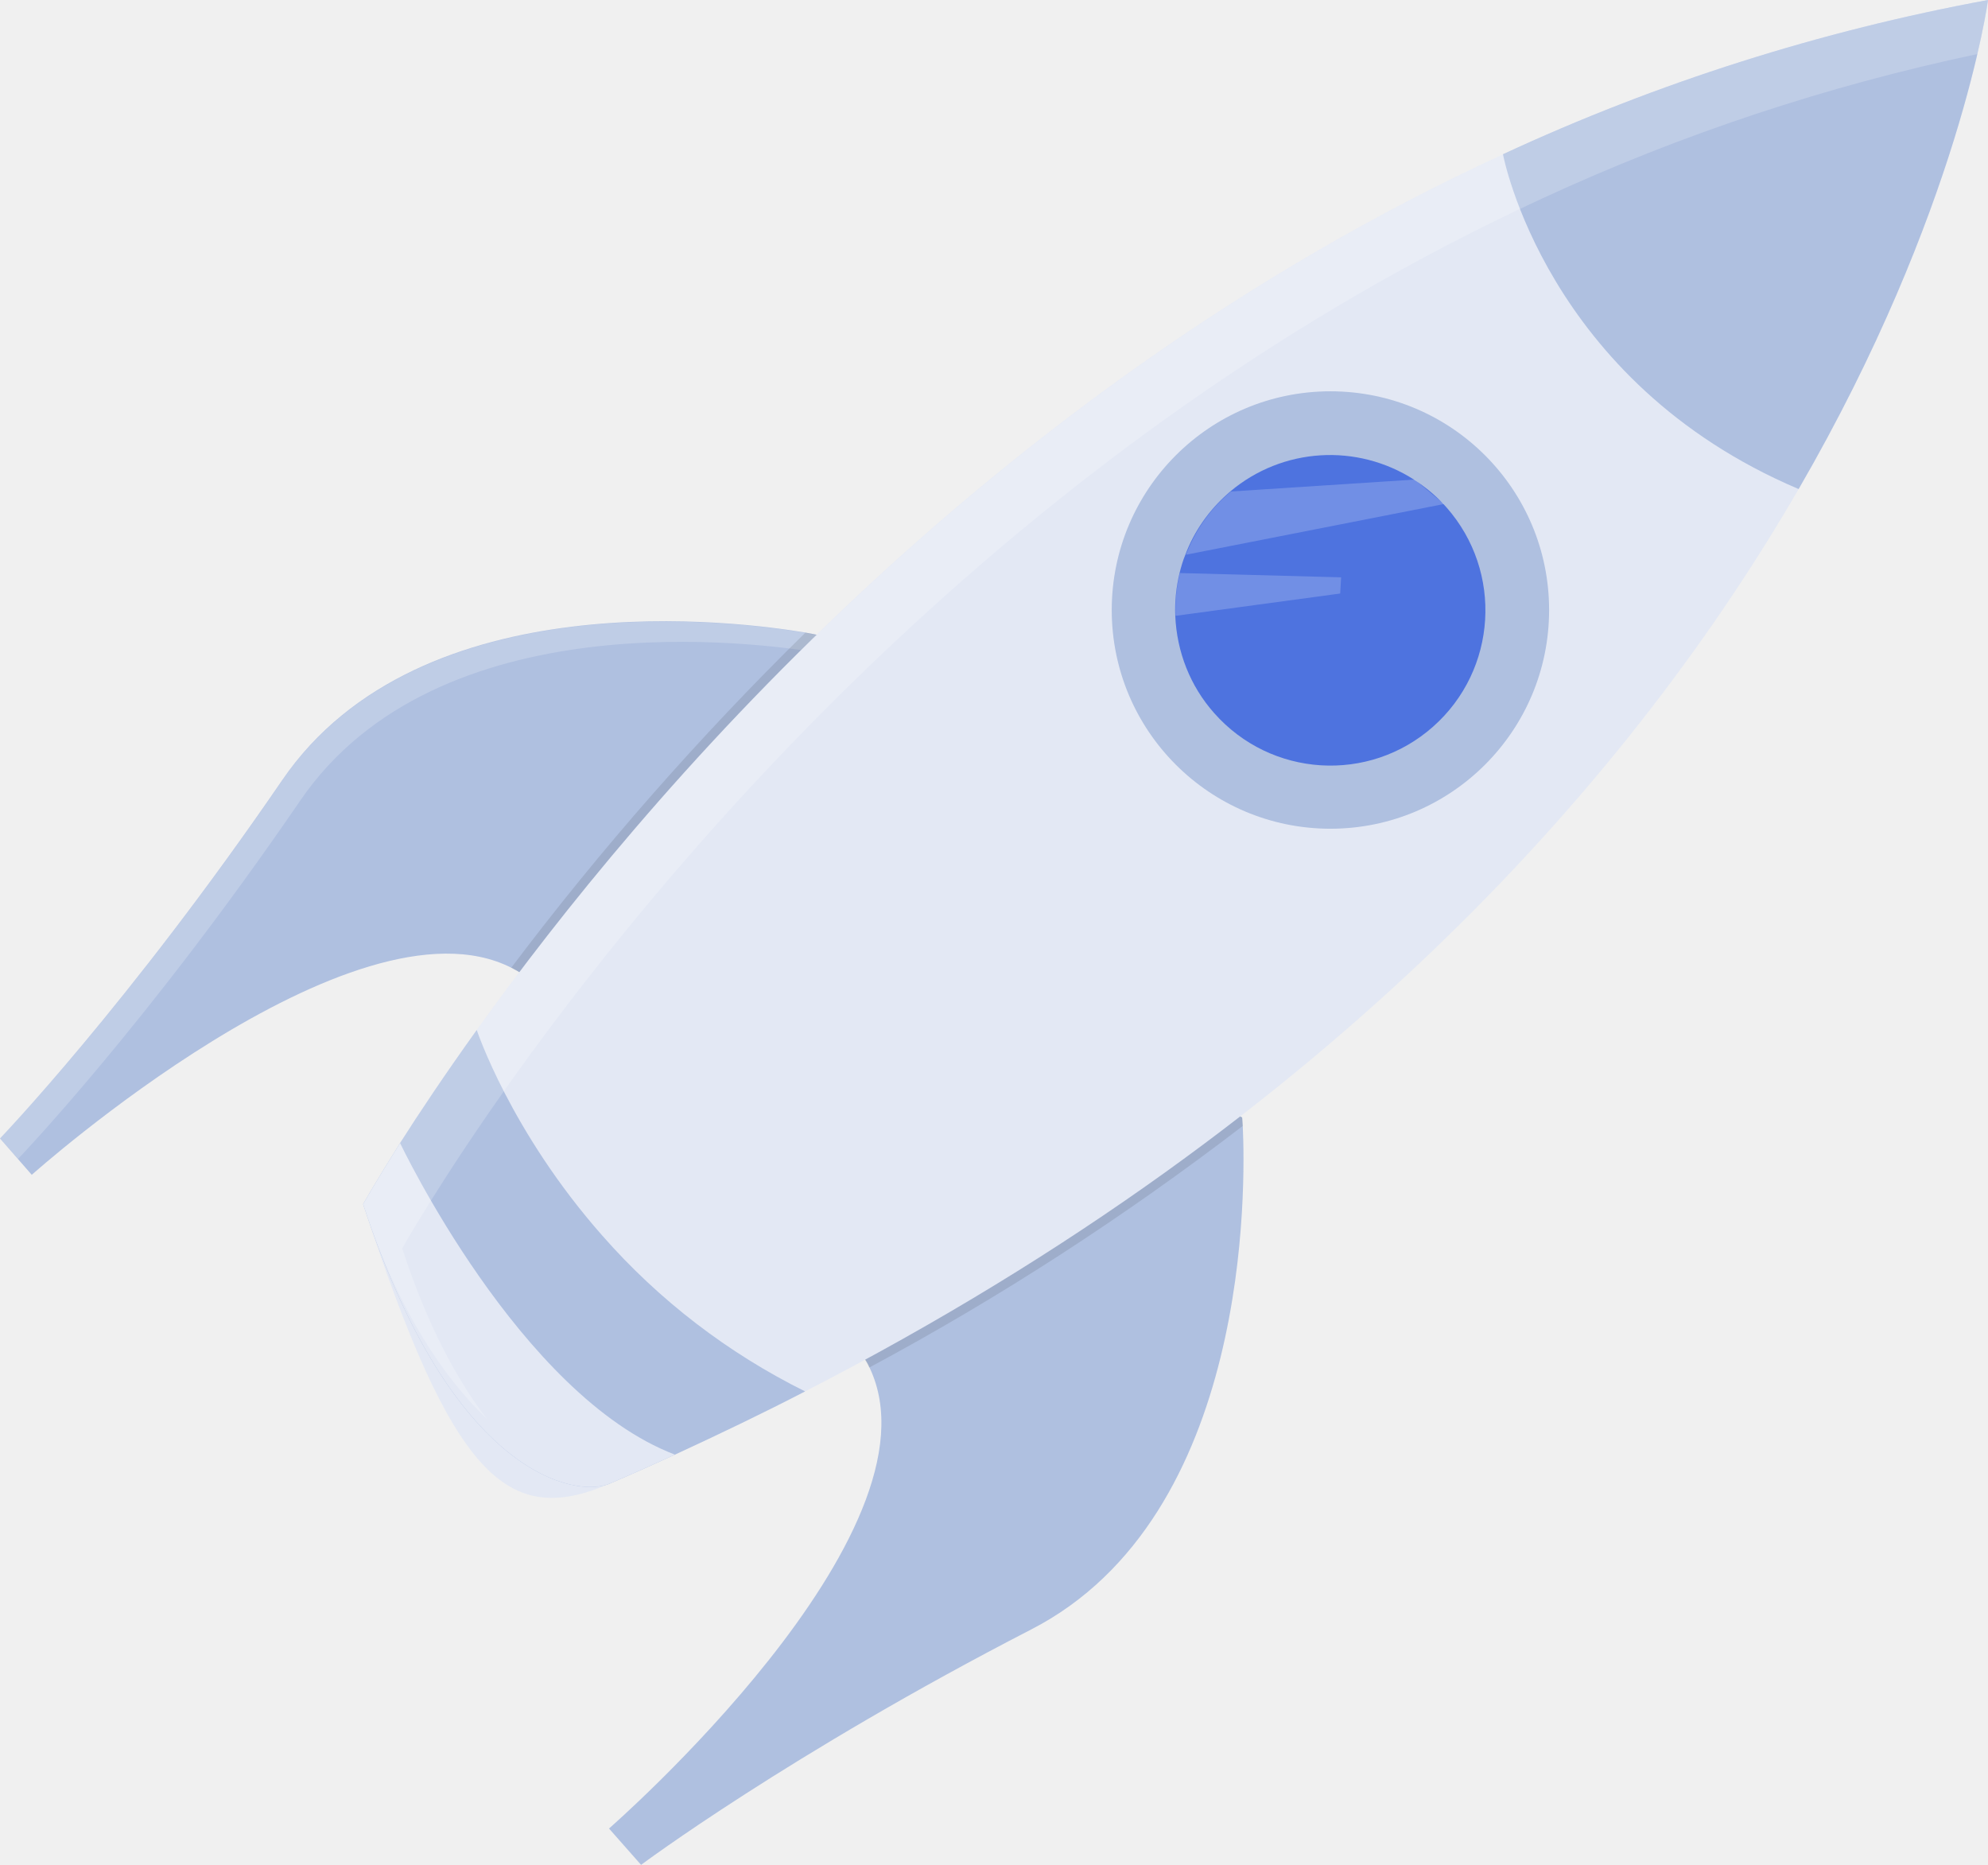
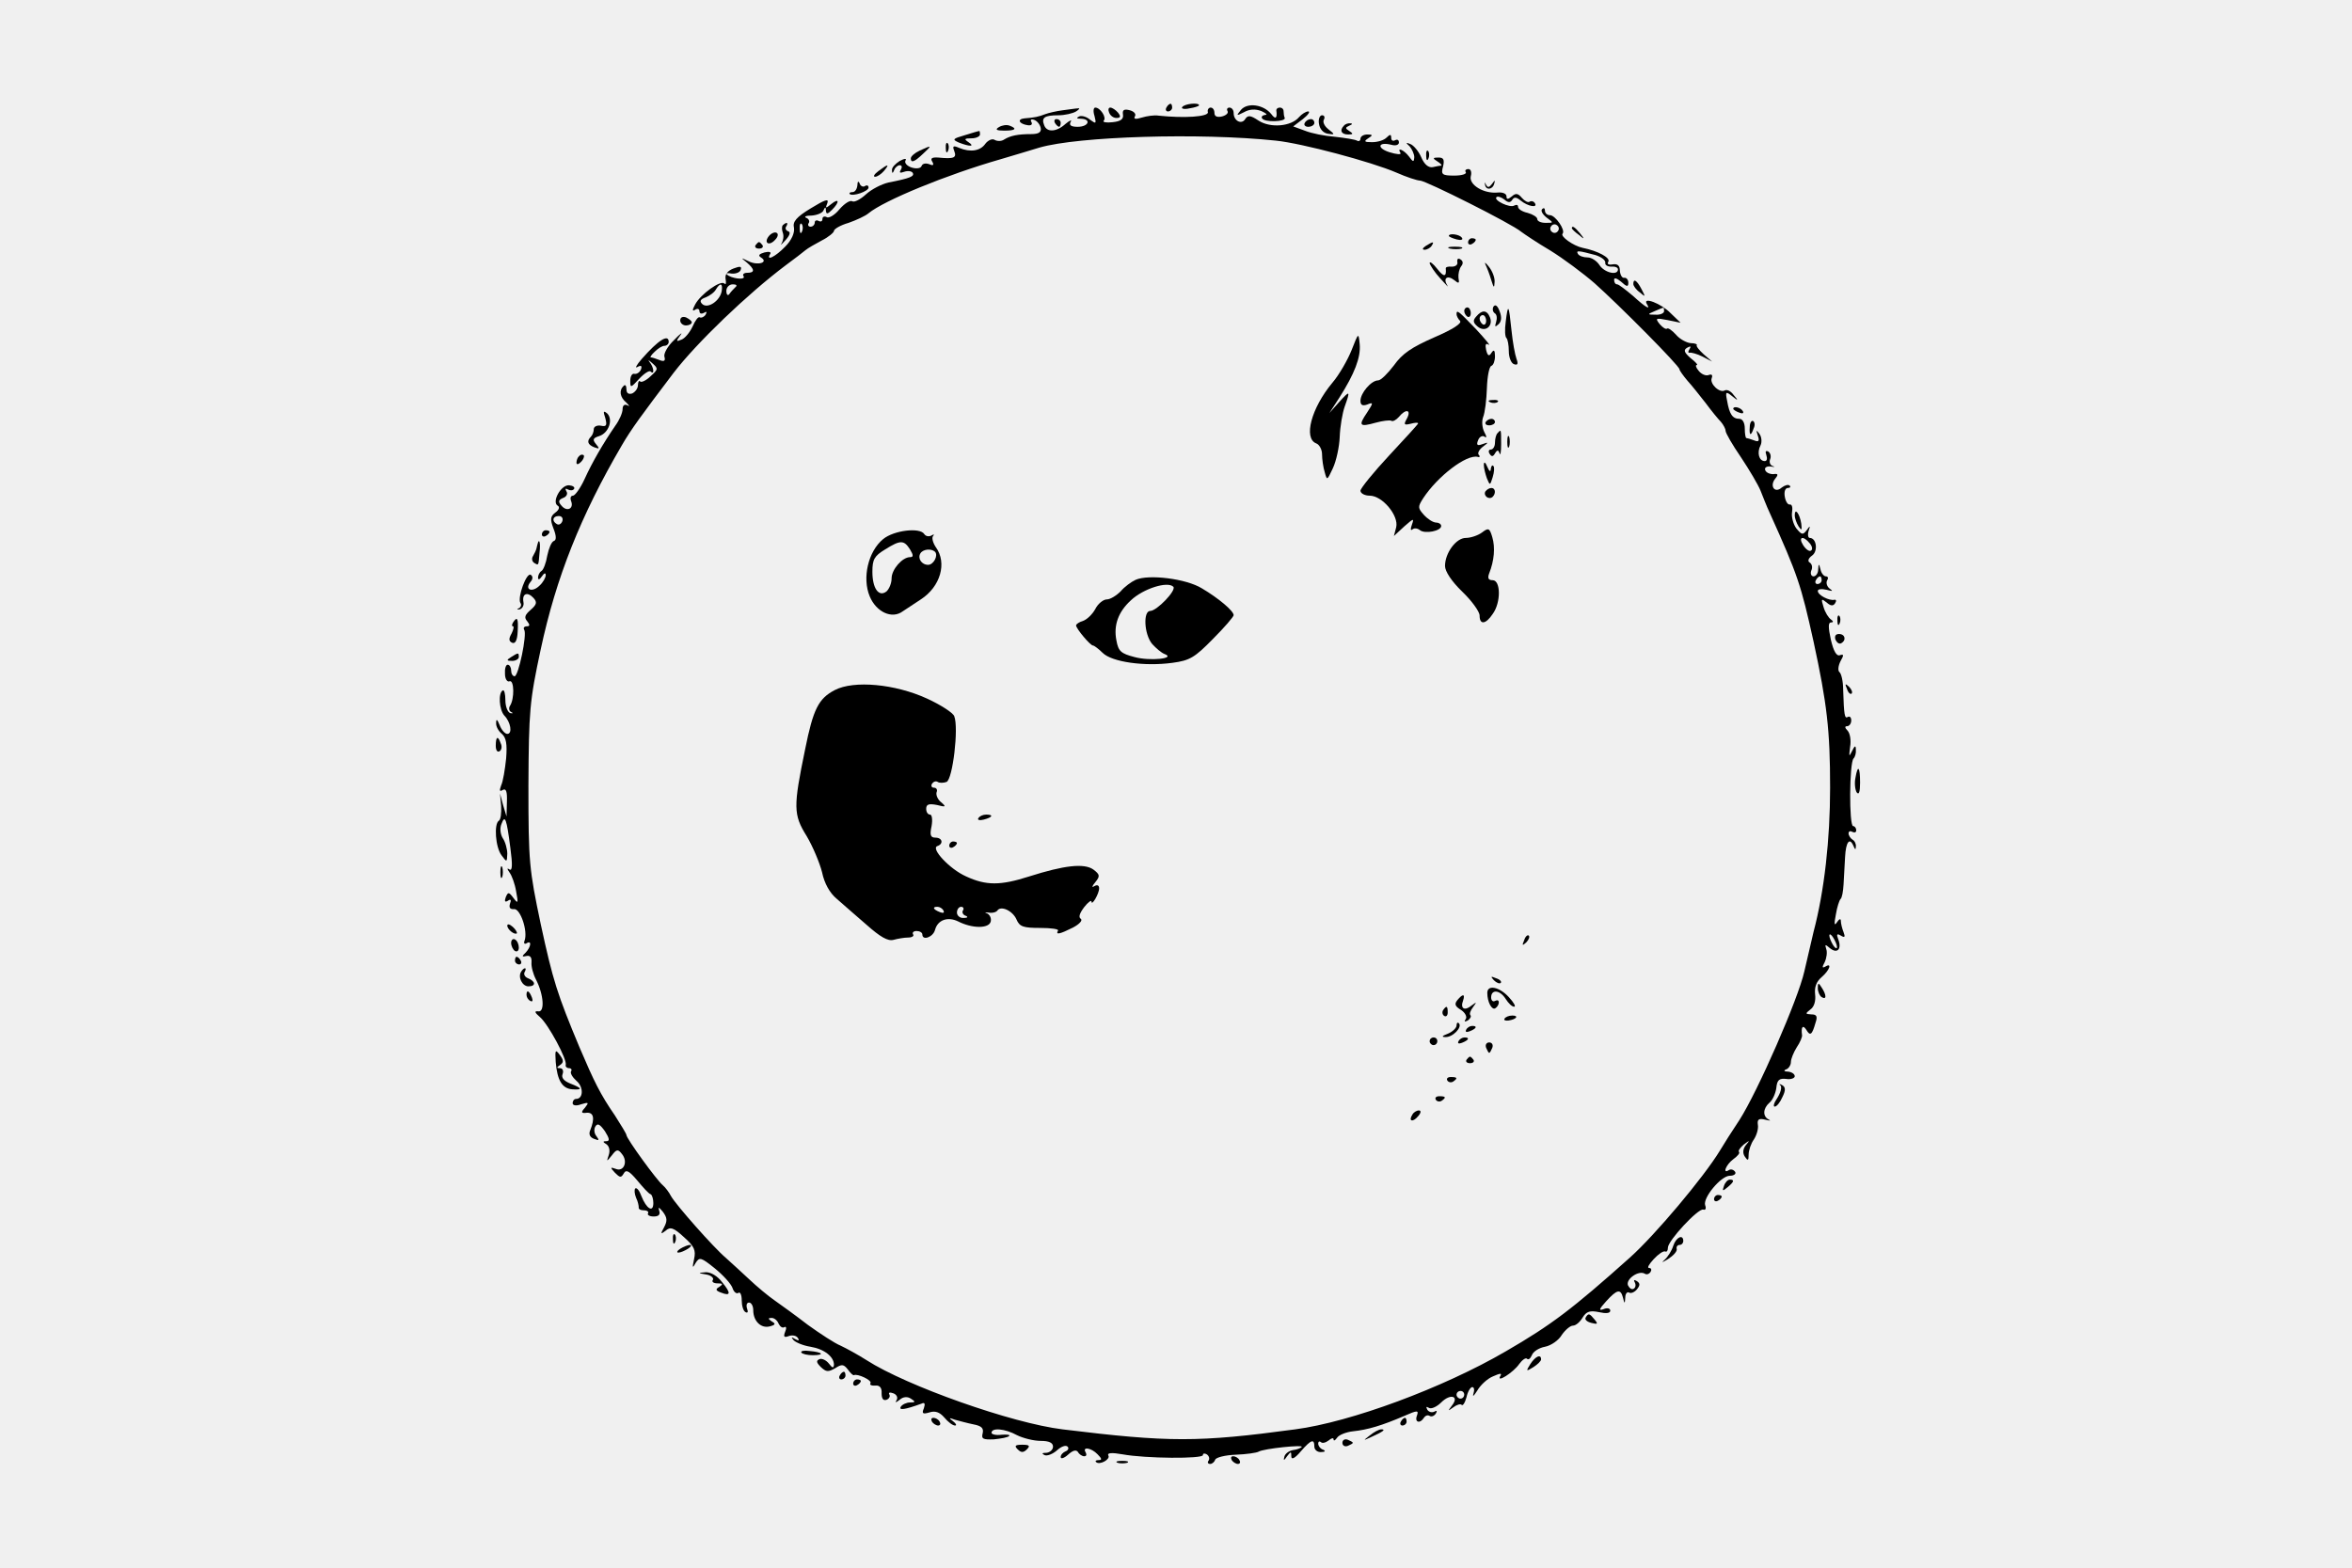
- <svg xmlns="http://www.w3.org/2000/svg" version="1.1" id="b759170a-51c3-4e2f-999d-77dec9fd6d11" x="0px" y="0px" viewBox="0 0 650.9 610.5" style="enable-background:new 0 0 650.9 610.5;" xml:space="preserve">
-   <style type="text/css">
- 	.st0{fill:#AFC0E0;}
- 	.st1{opacity:0.2;fill:#FFFFFF;enable-background:new    ;}
- 	.st2{opacity:0.1;enable-background:new    ;}
- 	.st3{fill:#E3E8F4;}
- 	.st4{fill:#4E73DF;}
- </style>
-   <path class="st0" d="M174,321c-2-1.6-4.2-3-6.6-4.2c-51.8-26.2-157,67.8-157,67.8L0,372.7c0,0,42.1-43.8,92.4-117.3  c45.2-66.1,150.7-51.8,171.4-48.3c2.3,0.4,3.6,0.7,3.6,0.7C298.7,288.3,174,321,174,321z" />
-   <path class="st1" d="M269.4,213.9c-0.6-2-1.3-4-2-6c0,0-1.2-0.2-3.6-0.7c-20.7-3.5-126.2-17.8-171.4,48.3C42.1,329,0,372.7,0,372.7  l5.9,6.7c0,0,42.1-43.8,92.4-117.3C143.3,196.3,248,210.2,269.4,213.9z" />
-   <path class="st0" d="M337.7,533.4c-79.2,40.8-127.8,77.1-127.8,77.1l-10.5-11.9c0,0,111.1-96.8,85.3-150.9c-0.5-1.2-1.2-2.3-1.9-3.4  c0,0,47.9-119.6,123.9-78.5c0,0,0.1,1,0.2,2.9C407.8,387.8,409.7,496.3,337.7,533.4z" />
-   <path class="st2" d="M174,321c-2-1.6-4.2-3-6.6-4.2c29.3-38.9,61.5-75.5,96.3-109.7c2.3,0.4,3.6,0.7,3.6,0.7  C298.7,288.3,174,321,174,321z" />
-   <path class="st2" d="M406.9,368.6c-38.6,29.6-79.4,56.1-122.3,79.1c-0.5-1.2-1.2-2.3-1.9-3.4c0,0,47.9-119.6,123.9-78.5  C406.7,365.7,406.8,366.7,406.9,368.6z" />
-   <path class="st3" d="M263.6,455.5c-20.3,10.4-41.6,20.5-64,30.2c-33.6,14.6-51.5-2.2-80.7-91.5c0,0,12.5-22.5,37.2-57  c54.3-75.8,167.5-209.1,336.1-286.7C542.7,27.1,596.1,10.1,650.9,0c0,0-9.1,68.8-62,160.1S439.1,365.3,263.6,455.5z" />
-   <circle class="st0" cx="435.6" cy="199.7" r="71.6" />
-   <path class="st4" d="M469.2,237.9c-21,18.6-53.1,16.6-71.7-4.5c-7.8-8.8-12.2-20-12.7-31.8c-0.2-4.7,0.3-9.4,1.4-14  c0.5-2,1.1-4.1,1.9-6c2.9-7.7,7.7-14.5,13.8-19.9c0.3-0.3,0.6-0.5,0.9-0.8c17.1-14.4,41.5-15.9,60.3-3.8c3.5,2.3,6.7,4.9,9.5,7.9  l1,1.1C492.2,187.2,490.2,219.3,469.2,237.9C469.2,237.8,469.2,237.9,469.2,237.9z" />
-   <path class="st0" d="M588.9,160.1c-83-35.2-96.8-109.6-96.8-109.6C542.7,27,596.1,10.1,650.9,0C650.9,0,641.8,68.8,588.9,160.1z" />
-   <path class="st0" d="M263.6,455.5c-13.7,7.1-27.9,13.9-42.6,20.7c-7,3.2-14.1,6.4-21.4,9.5c-10.9,4.7-51.5-2.2-80.7-91.5  c0,0,4.1-7.3,12.1-20c6.1-9.6,14.5-22.2,25.1-37c0,0,11,33.2,41.1,67.3C215.8,425.7,238.4,443,263.6,455.5z" />
-   <path class="st3" d="M221,476.2c-7,3.2-14.1,6.4-21.4,9.5c-10.9,4.7-51.5-2.2-80.7-91.5c0,0,4.1-7.3,12.1-20  C131,374.2,170.2,456.9,221,476.2z" />
-   <path class="st1" d="M463.2,157l-0.1,0l-60.1,3.9c-0.3,0.3-0.6,0.5-0.9,0.8c-6.2,5.4-10.9,12.3-13.8,19.9l84.5-16.6L463.2,157z" />
-   <path class="st1" d="M438.8,194.3l-53.9,7.3c-0.2-4.7,0.3-9.4,1.4-14l52.8,1.4L438.8,194.3z" />
-   <path class="st1" d="M131.7,408.7c0,0,12.5-22.5,37.2-57C223.2,276,336.4,142.7,504.9,65c45.6-21.1,93.3-36.9,142.5-47.3  C650.1,6.4,650.9,0,650.9,0c-54.8,10.1-108.2,27-158.7,50.5c-168.6,77.7-281.8,211-336.1,286.7c-24.7,34.4-37.2,57-37.2,57  c11.5,35.3,26.6,57,40.5,70.3C149.4,451.4,139.7,433.3,131.7,408.7z" />
+ <svg xmlns="http://www.w3.org/2000/svg" version="1.0" width="612pt" height="408pt" viewBox="0 0 612 408" preserveAspectRatio="xMidYMid meet">
+   <g transform="translate(0,408) scale(0.1,-0.1)" fill="#000000" stroke="none">
+     <path d="M3035 3800 c-3 -5 -1 -10 4 -10 6 0 11 5 11 10 0 6 -2 10 -4 10 -3 0 -8 -4 -11 -10z" />
+     <path d="M3076 3801 c-3 -4 6 -6 19 -3 14 2 25 6 25 8 0 8 -39 4 -44 -5z" />
+     <path d="M3229 3794 c-13 -16 -12 -16 8 -6 14 8 29 9 45 3 13 -6 17 -10 10 -10 -7 -1 -11 -5 -8 -9 6 -11 62 -9 59 1 -2 4 -3 12 -3 17 0 6 -4 10 -10 10 -5 0 -9 -3 -9 -7 3 -21 -2 -25 -13 -10 -20 25 -62 31 -79 11z" />
+     <path d="M2765 3793 c-16 -2 -37 -7 -45 -10 -18 -7 -28 -9 -54 -11 -21 -2 -14 -15 9 -18 8 -1 12 2 9 8 -4 6 -1 9 7 6 8 -3 15 -12 17 -21 2 -11 -5 -16 -25 -16 -34 0 -54 -4 -70 -14 -7 -5 -18 -5 -25 -1 -6 4 -17 -1 -24 -10 -13 -19 -39 -23 -68 -11 -16 7 -18 5 -13 -8 7 -18 -1 -21 -42 -17 -16 1 -21 -2 -15 -11 5 -9 2 -11 -9 -6 -9 3 -17 1 -19 -5 -2 -6 -13 -8 -26 -4 -12 4 -19 12 -16 18 4 6 -2 6 -15 -1 -11 -7 -21 -17 -20 -24 0 -9 2 -9 6 1 2 6 9 12 14 12 6 0 7 -5 3 -12 -5 -8 -2 -9 9 -5 9 3 19 2 22 -3 5 -9 -7 -14 -63 -25 -18 -4 -45 -18 -59 -31 -14 -13 -30 -21 -35 -18 -6 4 -21 -6 -34 -21 -12 -15 -28 -24 -33 -20 -6 3 -11 1 -11 -5 0 -6 -4 -8 -10 -5 -5 3 -10 1 -10 -4 0 -6 -5 -11 -11 -11 -5 0 -8 4 -5 9 4 5 0 12 -6 14 -7 3 -1 6 14 6 14 1 29 7 31 14 4 9 6 9 6 -1 1 -10 4 -10 16 2 20 20 19 32 -2 15 -15 -12 -16 -12 -10 3 4 12 -7 8 -43 -14 -38 -23 -48 -35 -44 -51 2 -13 -6 -32 -23 -49 -25 -26 -51 -39 -39 -19 4 5 -3 7 -15 4 -14 -4 -17 -8 -9 -13 21 -13 -8 -22 -32 -10 -21 10 -21 10 -5 -3 21 -18 22 -27 1 -27 -8 0 -13 -4 -9 -9 6 -11 -33 -6 -44 5 -3 3 3 4 13 2 10 -1 21 3 23 9 4 10 -1 11 -19 4 -15 -6 -22 -15 -20 -27 2 -11 1 -16 -3 -12 -10 10 -62 -28 -76 -54 -8 -15 -8 -19 0 -14 6 4 11 2 11 -4 0 -6 5 -8 12 -4 7 4 8 3 4 -5 -4 -6 -11 -9 -15 -7 -4 3 -12 -8 -19 -24 -7 -15 -20 -31 -29 -34 -14 -6 -14 -4 -3 11 8 10 0 5 -16 -12 -17 -16 -28 -36 -25 -44 3 -10 -1 -13 -13 -8 -10 4 -20 7 -23 7 -2 0 2 7 11 15 8 8 19 15 25 15 6 0 11 5 11 10 0 22 -27 5 -70 -44 -14 -16 -19 -26 -11 -21 9 5 12 3 9 -6 -3 -8 -11 -13 -17 -12 -6 2 -11 -6 -11 -18 0 -19 1 -19 23 5 13 14 27 23 30 19 11 -10 8 12 -3 25 -5 7 -2 5 7 -3 16 -14 16 -16 -4 -34 -11 -11 -24 -17 -27 -14 -3 4 -6 -1 -6 -9 0 -9 -7 -18 -15 -22 -10 -3 -15 1 -15 11 0 9 -3 13 -7 9 -13 -12 -10 -30 7 -44 8 -8 9 -11 3 -7 -8 4 -13 0 -13 -10 0 -9 -8 -28 -19 -43 -31 -45 -60 -95 -80 -139 -11 -24 -25 -43 -30 -43 -6 0 -8 -6 -5 -14 8 -20 -11 -29 -25 -12 -9 10 -8 15 4 20 9 3 13 11 9 17 -4 7 -3 9 4 5 6 -3 13 -3 16 2 2 4 -3 8 -13 9 -21 2 -46 -43 -30 -53 6 -3 4 -11 -6 -18 -13 -10 -14 -17 -5 -41 8 -20 8 -31 1 -33 -6 -2 -13 -19 -17 -38 -3 -19 -10 -37 -15 -40 -5 -3 -9 -11 -9 -17 0 -7 4 -6 10 3 6 9 10 10 10 3 0 -6 -7 -19 -16 -27 -19 -19 -40 -11 -24 9 7 8 7 15 1 19 -11 7 -35 -59 -27 -73 4 -5 1 -12 -4 -14 -6 -3 -5 -4 2 -3 7 2 12 10 10 19 -4 22 10 28 26 11 10 -11 9 -17 -7 -31 -15 -13 -18 -20 -9 -30 7 -9 7 -13 -1 -13 -7 0 -10 -4 -7 -9 8 -12 -15 -121 -25 -121 -5 0 -9 7 -9 15 0 8 -4 15 -9 15 -5 0 -8 -11 -7 -24 0 -13 6 -22 12 -19 12 4 13 -46 1 -64 -4 -6 -2 -14 3 -16 6 -3 5 -4 -2 -3 -7 2 -13 17 -13 34 0 16 -3 28 -7 25 -12 -7 -9 -50 4 -65 17 -17 22 -48 8 -48 -6 0 -15 10 -20 23 -6 15 -9 17 -9 6 -1 -9 6 -22 15 -29 11 -10 14 -26 11 -64 -3 -28 -8 -60 -13 -70 -5 -14 -4 -17 4 -12 9 5 12 -4 11 -31 l-1 -38 -9 30 -8 30 3 -33 c1 -18 -1 -35 -6 -38 -13 -8 -9 -69 7 -90 14 -19 14 -18 15 4 0 12 -5 31 -12 41 -6 10 -8 26 -3 37 9 24 13 15 23 -63 6 -44 5 -60 -2 -56 -7 5 -7 2 0 -8 6 -8 14 -30 17 -49 6 -31 5 -33 -7 -17 -12 16 -14 16 -20 2 -4 -11 -2 -14 6 -9 7 5 9 2 5 -8 -3 -10 0 -15 11 -14 16 1 36 -57 27 -82 -3 -7 0 -10 5 -7 14 9 12 -9 -2 -24 -11 -10 -10 -12 2 -9 10 2 14 -4 13 -17 -1 -10 4 -30 12 -45 20 -39 23 -86 5 -82 -10 1 -9 -3 5 -15 22 -19 72 -112 67 -125 -1 -4 3 -8 9 -8 5 0 8 -4 5 -8 -3 -5 4 -16 14 -25 19 -16 18 -47 -1 -47 -5 0 -9 -5 -9 -11 0 -6 9 -8 22 -3 20 6 21 5 10 -9 -11 -12 -10 -15 5 -13 18 1 21 -15 9 -45 -5 -11 -1 -19 10 -23 13 -5 14 -4 6 7 -6 7 -7 18 -3 25 6 10 12 6 25 -12 12 -19 13 -26 4 -26 -10 0 -10 -2 0 -8 7 -5 10 -16 6 -28 -6 -18 -6 -18 8 -1 12 16 16 17 26 4 17 -20 5 -48 -16 -39 -14 5 -15 4 -2 -10 13 -13 16 -14 23 -2 6 11 14 7 35 -18 15 -18 30 -35 35 -36 4 -2 7 -13 7 -23 0 -26 -18 -15 -31 18 -5 14 -12 23 -16 20 -3 -3 -2 -14 2 -24 5 -10 7 -21 7 -25 -1 -5 5 -8 14 -8 8 0 13 -4 10 -8 -2 -4 4 -8 15 -8 13 0 18 5 14 16 -3 10 0 8 10 -4 11 -15 12 -23 3 -40 -10 -18 -9 -19 4 -9 12 11 21 8 48 -17 27 -24 31 -34 26 -57 -5 -23 -4 -25 4 -10 10 16 14 15 50 -14 22 -18 42 -40 46 -51 3 -10 10 -16 15 -13 5 4 9 -5 9 -19 0 -14 4 -28 10 -31 6 -3 7 1 4 9 -3 9 -1 16 5 16 6 0 11 -9 11 -20 0 -28 20 -48 43 -42 15 4 16 7 5 13 -10 7 -10 9 0 9 7 0 15 -7 18 -15 4 -8 10 -12 15 -9 5 3 6 -3 2 -12 -5 -13 -3 -16 10 -11 9 3 19 1 23 -5 5 -7 2 -8 -7 -3 -10 6 -11 5 -4 -3 6 -6 25 -14 44 -17 36 -6 61 -26 61 -47 -1 -9 -4 -9 -13 3 -7 9 -18 14 -24 12 -10 -4 -9 -9 3 -21 14 -13 19 -13 37 -3 17 11 22 11 33 -3 7 -10 14 -16 16 -15 8 5 48 -13 43 -21 -3 -4 3 -7 13 -6 11 1 17 -6 16 -20 0 -14 4 -20 13 -17 7 3 10 9 7 14 -3 5 2 6 10 3 9 -3 13 -11 9 -18 -5 -7 -2 -7 8 1 9 8 20 9 29 3 13 -8 12 -10 -2 -10 -9 0 -20 -5 -24 -11 -6 -10 10 -8 54 8 8 4 10 0 6 -12 -6 -14 -3 -16 14 -11 15 5 27 1 39 -13 10 -12 22 -21 28 -21 5 0 3 5 -5 11 -12 9 -11 10 5 4 11 -3 33 -9 48 -12 21 -4 27 -10 24 -23 -4 -15 1 -17 29 -16 19 2 37 5 40 9 3 3 -6 4 -20 3 -14 -2 -26 1 -26 5 0 14 35 11 66 -6 16 -8 44 -15 62 -15 22 0 32 -5 32 -15 0 -8 -8 -15 -17 -16 -12 0 -13 -2 -5 -6 7 -3 22 3 33 13 10 9 22 14 27 9 4 -4 1 -10 -5 -12 -7 -3 -13 -9 -13 -15 0 -6 9 -3 19 6 12 11 21 14 26 7 3 -6 11 -11 16 -11 6 0 7 4 4 10 -10 16 15 12 31 -5 11 -11 12 -15 3 -15 -7 0 -10 -2 -7 -5 9 -9 38 7 32 17 -4 7 9 8 37 3 60 -11 209 -12 209 -2 0 5 5 5 10 2 6 -4 8 -11 5 -16 -4 -5 -2 -9 4 -9 5 0 11 5 13 11 2 6 26 12 53 13 28 1 55 5 60 8 13 8 120 19 112 12 -3 -3 -13 -7 -23 -8 -10 -2 -20 -9 -22 -17 -3 -11 -1 -11 7 1 10 13 11 13 11 0 0 -10 9 -6 25 13 27 31 35 33 35 12 0 -8 8 -15 18 -14 10 0 12 3 5 6 -7 2 -13 10 -13 16 0 5 3 7 7 4 3 -4 12 -2 20 4 7 6 13 8 13 3 0 -5 4 -3 9 4 4 7 23 15 42 17 38 4 75 15 133 40 34 15 38 15 33 1 -7 -18 8 -22 18 -6 4 6 10 8 15 5 5 -3 12 0 16 6 4 7 3 9 -4 5 -6 -3 -14 -1 -18 5 -4 8 -3 9 4 5 6 -4 21 3 32 14 24 24 48 17 28 -8 -11 -15 -11 -15 3 -5 9 7 19 10 22 7 3 -4 9 5 13 20 3 14 10 26 15 26 5 0 6 -8 3 -17 -3 -10 1 -6 10 8 8 14 26 31 41 37 18 8 24 9 19 1 -12 -20 34 9 49 31 8 11 17 17 20 14 4 -4 9 0 13 9 3 9 18 19 34 22 16 3 36 17 44 31 9 13 22 24 29 24 7 0 18 9 25 21 10 16 19 19 43 14 18 -4 29 -3 29 4 0 6 -8 8 -17 4 -14 -5 -12 0 6 20 29 32 38 33 44 10 4 -17 5 -17 6 0 0 10 5 16 10 13 5 -3 14 1 20 8 9 11 9 16 0 22 -7 4 -9 3 -5 -4 3 -6 2 -13 -3 -16 -5 -3 -11 1 -15 9 -6 16 28 40 44 30 5 -3 11 -1 15 5 3 5 2 10 -4 10 -6 0 0 10 12 23 12 13 25 22 30 20 4 -2 7 2 7 10 0 18 79 103 92 99 6 -2 8 3 5 11 -7 19 41 77 64 77 11 0 17 5 14 10 -4 6 -11 8 -16 5 -18 -12 -8 14 11 28 11 8 18 16 15 19 -3 3 3 11 12 19 16 12 17 12 6 -1 -8 -10 -9 -21 -3 -30 8 -12 10 -11 10 5 0 11 6 29 14 40 7 11 12 28 10 38 -2 14 3 17 19 13 12 -3 16 -3 10 0 -17 8 -16 29 1 44 8 6 16 24 18 38 2 22 8 26 26 24 12 -2 22 2 22 7 0 6 -8 11 -17 12 -11 0 -13 3 -5 6 6 2 12 11 12 19 0 8 7 25 15 38 9 13 15 28 14 32 -3 21 2 28 11 14 10 -17 15 -14 24 18 6 17 3 22 -11 22 -16 1 -16 2 -2 13 10 7 14 23 12 39 -2 19 3 33 17 45 21 18 28 39 9 27 -8 -4 -8 -1 -1 12 5 11 7 26 4 34 -4 13 -3 13 10 2 19 -15 31 -2 21 24 -5 13 -3 15 7 9 10 -6 12 -4 7 9 -4 10 -7 23 -7 29 0 7 -4 6 -10 -3 -7 -11 -8 -5 -3 20 3 19 9 37 12 40 4 3 7 20 8 38 1 17 3 50 4 72 2 39 12 52 22 28 4 -10 6 -10 6 -1 1 6 -3 15 -9 18 -5 3 -10 11 -10 16 0 6 5 7 10 4 6 -3 10 -1 10 4 0 6 -4 11 -8 11 -11 0 -10 165 1 176 4 4 7 14 6 23 0 12 -3 11 -10 -4 -8 -16 -8 -14 -5 11 3 17 0 36 -7 43 -7 7 -7 11 -1 11 6 0 11 7 11 15 0 8 -4 12 -9 9 -8 -5 -10 4 -12 71 0 22 -5 43 -10 46 -4 4 -3 16 3 28 9 16 9 19 -1 16 -9 -4 -17 10 -24 40 -7 32 -7 45 0 45 7 0 7 3 0 8 -6 4 -15 18 -19 32 -7 22 -6 23 8 12 10 -9 17 -10 22 -2 4 6 3 10 -2 9 -13 -3 -43 12 -43 23 0 5 10 6 23 3 15 -4 18 -4 8 3 -7 5 -10 15 -7 21 4 6 3 11 -3 11 -5 0 -12 8 -14 18 -4 16 -5 16 -6 0 0 -10 -6 -18 -12 -18 -6 0 -9 7 -6 15 4 8 2 17 -4 21 -6 3 -4 11 6 18 16 11 12 46 -6 46 -4 0 -6 8 -3 18 5 14 4 15 -5 2 -10 -13 -13 -12 -27 5 -8 11 -13 30 -11 42 2 12 0 21 -6 20 -5 -1 -11 8 -13 21 -2 12 1 22 8 22 6 0 8 3 5 6 -4 4 -13 1 -21 -5 -18 -16 -32 4 -17 23 9 11 8 14 -5 12 -9 0 -19 4 -21 11 -2 6 4 10 14 9 10 -2 13 -1 6 1 -7 2 -10 10 -7 18 3 7 1 16 -5 20 -7 3 -8 0 -5 -9 3 -9 2 -16 -4 -16 -15 0 -21 22 -11 41 4 8 3 22 -3 30 -8 11 -9 10 -4 -5 5 -14 2 -17 -10 -12 -8 3 -18 6 -20 6 -2 0 -4 11 -4 25 0 15 -6 25 -14 25 -18 0 -26 12 -32 47 -5 24 -3 25 13 12 16 -13 17 -12 4 3 -7 10 -17 15 -23 12 -13 -8 -40 17 -34 32 3 8 0 11 -8 8 -7 -3 -19 2 -26 11 -7 8 -9 15 -5 15 4 0 -3 8 -16 18 -17 15 -19 21 -9 27 9 5 11 4 6 -4 -4 -6 -4 -10 1 -9 4 1 19 -3 33 -10 l25 -13 -22 19 c-12 11 -20 21 -18 24 2 2 -5 5 -16 5 -11 1 -29 11 -38 22 -10 11 -20 18 -23 16 -3 -3 -11 2 -19 11 -13 16 -11 17 20 11 l34 -7 -26 25 c-24 25 -74 44 -62 24 11 -17 -2 -10 -36 21 -19 16 -37 30 -41 30 -5 0 -8 5 -8 12 0 6 7 4 18 -5 15 -14 19 -14 19 -3 0 8 -5 14 -11 13 -5 -1 -10 7 -11 18 0 14 -6 19 -19 17 -11 -2 -15 1 -11 7 6 10 -27 28 -67 36 -24 5 -59 30 -52 37 8 9 -19 48 -33 48 -7 0 -13 5 -13 12 0 6 -3 8 -7 4 -5 -4 1 -14 11 -22 19 -14 19 -14 -2 -14 -12 0 -22 4 -22 10 0 5 -11 12 -25 16 -14 3 -25 10 -25 16 0 5 -4 6 -10 3 -11 -7 -55 14 -46 22 3 3 12 0 20 -6 10 -9 16 -9 21 -1 5 8 11 7 22 -2 18 -15 45 -20 37 -7 -3 5 -9 7 -14 4 -4 -3 -13 2 -20 10 -10 12 -16 13 -26 4 -11 -9 -14 -8 -14 0 0 7 -10 11 -22 10 -37 -4 -76 20 -71 42 3 11 0 19 -6 19 -7 0 -10 -4 -7 -8 3 -5 -11 -9 -30 -9 -32 0 -35 3 -29 24 4 18 1 23 -12 23 -15 0 -16 -2 -3 -10 8 -5 13 -10 10 -11 -3 0 -13 -2 -22 -4 -11 -2 -22 7 -30 26 -7 16 -20 31 -28 34 -12 5 -13 4 -2 -6 6 -7 12 -20 12 -28 -1 -14 -3 -13 -14 2 -13 17 -32 25 -22 9 3 -5 -10 -4 -29 2 -34 11 -29 28 6 19 11 -3 19 0 19 6 0 7 -4 9 -10 6 -5 -3 -10 -1 -10 6 0 10 -3 10 -12 1 -7 -7 -23 -12 -38 -12 -20 0 -22 2 -10 10 13 8 12 10 -2 10 -10 0 -18 -5 -18 -11 0 -5 -4 -8 -9 -5 -5 3 -31 7 -57 10 -27 2 -62 9 -79 16 l-30 11 25 19 c14 11 20 20 14 20 -6 0 -17 -7 -24 -15 -20 -24 -74 -29 -105 -9 -21 14 -28 15 -35 4 -9 -15 -30 -5 -30 16 0 8 -5 14 -11 14 -5 0 -8 -4 -5 -9 3 -5 -3 -11 -14 -14 -13 -3 -20 0 -20 9 0 8 -4 14 -10 14 -5 0 -9 -6 -7 -12 2 -12 -62 -16 -128 -9 -11 2 -31 -1 -44 -5 -16 -5 -22 -4 -18 3 4 6 -2 13 -13 16 -15 4 -20 1 -18 -11 2 -12 -6 -18 -27 -20 -16 -2 -27 0 -23 4 8 8 -9 34 -22 34 -5 0 -6 -10 -2 -22 5 -20 4 -21 -11 -10 -9 8 -22 12 -29 9 -8 -4 -7 -6 5 -6 27 -1 20 -21 -9 -21 -17 0 -23 4 -18 13 4 6 -2 4 -13 -5 -24 -22 -49 -23 -56 -4 -8 20 1 26 37 26 17 0 38 5 46 10 8 5 11 9 5 8 -5 0 -23 -3 -40 -5z m555 -79 c68 -7 248 -55 313 -83 27 -12 55 -21 62 -21 15 0 240 -113 263 -133 8 -6 42 -29 76 -49 34 -21 85 -59 115 -85 64 -57 221 -215 221 -224 0 -3 10 -17 21 -30 12 -13 33 -40 48 -59 14 -19 32 -41 39 -48 6 -7 12 -18 12 -23 0 -6 18 -37 40 -69 22 -33 45 -72 51 -87 6 -15 16 -41 24 -58 73 -162 81 -186 114 -335 35 -162 43 -230 43 -380 0 -135 -15 -269 -43 -375 -5 -22 -16 -68 -24 -103 -16 -72 -121 -312 -169 -387 -18 -27 -41 -63 -51 -80 -42 -69 -169 -220 -234 -278 -150 -134 -204 -175 -323 -244 -163 -95 -403 -184 -548 -203 -252 -34 -328 -34 -605 0 -132 16 -406 113 -510 180 -22 14 -53 31 -68 38 -15 6 -53 31 -85 54 -31 24 -70 52 -87 64 -16 11 -46 36 -66 55 -20 19 -47 43 -60 55 -32 27 -130 138 -143 161 -5 10 -15 23 -21 28 -16 13 -95 122 -95 131 0 3 -14 26 -30 51 -38 55 -54 88 -92 177 -58 139 -69 173 -101 321 -30 143 -32 160 -32 360 1 196 3 220 32 355 40 187 104 348 211 531 25 43 51 78 135 189 60 78 192 205 292 280 22 16 45 34 51 39 6 5 25 16 42 25 18 9 32 21 32 25 0 5 17 15 38 21 20 7 44 18 52 25 40 33 202 100 345 141 28 8 73 22 100 30 101 29 416 39 615 18z m-1233 -236 c-3 -8 -6 -5 -6 6 -1 11 2 17 5 13 3 -3 4 -12 1 -19z m1967 1 c-3 -5 -10 -7 -15 -3 -5 3 -7 10 -3 15 3 5 10 7 15 3 5 -3 7 -10 3 -15z m98 -63 c15 -5 26 -13 25 -20 -1 -6 6 -10 16 -10 9 1 17 -2 17 -7 0 -17 -35 -9 -48 11 -7 11 -21 20 -31 20 -11 0 -22 4 -25 9 -6 10 1 9 46 -3z m-2274 -93 c-4 -26 -37 -48 -51 -34 -7 7 -5 12 9 17 10 4 23 13 27 21 11 18 18 16 15 -4z m36 10 c-5 -5 -12 -12 -16 -18 -4 -6 -8 -2 -8 8 0 9 7 17 17 17 9 0 12 -3 7 -7z m2416 -63 c0 -5 -10 -10 -22 -9 -22 0 -22 1 -3 9 11 5 21 9 23 9 1 1 2 -3 2 -9z m-2867 -547 c-3 -7 -9 -10 -14 -7 -14 8 -11 21 5 21 8 0 12 -6 9 -14z m3246 -57 c7 -8 8 -17 3 -19 -4 -3 -13 3 -20 14 -14 22 0 26 17 5z m31 -96 c0 -5 -5 -10 -11 -10 -5 0 -7 5 -4 10 3 6 8 10 11 10 2 0 4 -4 4 -10z m40 -955 c0 -5 -5 -3 -10 5 -5 8 -10 20 -10 25 0 6 5 3 10 -5 5 -8 10 -19 10 -25z m-970 -1165 c0 -5 -4 -10 -10 -10 -5 0 -10 5 -10 10 0 6 5 10 10 10 6 0 10 -4 10 -10z" />
+     <path d="M3770 3466 c0 -2 9 -6 20 -9 11 -3 18 -1 14 4 -5 9 -34 13 -34 5z" />
+     <path d="M3820 3449 c0 -5 5 -7 10 -4 6 3 10 8 10 11 0 2 -4 4 -10 4 -5 0 -10 -5 -10 -11z" />
+     <path d="M3710 3440 c-9 -6 -10 -10 -3 -10 6 0 15 5 18 10 8 12 4 12 -15 0z" />
+     <path d="M3773 3433 c9 -2 23 -2 30 0 6 3 -1 5 -18 5 -16 0 -22 -2 -12 -5z" />
+     <path d="M3792 3398 c2 -7 -5 -12 -14 -12 -10 1 -17 -1 -16 -5 2 -22 -5 -23 -22 -1 -11 14 -20 21 -20 15 1 -5 13 -24 28 -40 15 -17 23 -25 18 -18 -12 19 0 28 18 14 12 -10 14 -9 11 6 -1 10 2 23 7 30 6 7 5 14 -2 18 -6 4 -9 1 -8 -7z" />
+     <path d="M3865 3392 c4 -8 11 -26 15 -40 7 -22 8 -23 9 -6 1 11 -6 29 -15 40 -8 10 -12 13 -9 6z" />
+     <path d="M3886 3282 c-3 -6 -2 -13 3 -17 6 -3 7 -13 4 -23 -4 -13 -3 -14 6 -6 8 7 9 19 3 34 -5 14 -11 19 -16 12z" />
+     <path d="M3810 3271 c0 -6 4 -12 8 -15 5 -3 9 1 9 9 0 8 -4 15 -9 15 -4 0 -8 -4 -8 -9z" />
+     <path d="M3918 3243 c-3 -21 -2 -40 2 -43 3 -3 6 -18 6 -34 0 -16 6 -32 14 -34 9 -3 11 1 6 14 -4 11 -10 44 -13 74 -7 68 -9 72 -15 23z" />
+     <path d="M3790 3262 c0 -4 4 -12 9 -17 6 -6 -18 -22 -67 -43 -59 -26 -83 -42 -105 -73 -16 -21 -34 -39 -41 -39 -18 0 -46 -33 -46 -53 0 -11 5 -14 17 -10 17 7 17 5 0 -21 -23 -34 -20 -38 23 -26 18 5 36 7 40 5 4 -3 13 2 20 10 18 22 33 19 21 -4 -9 -16 -8 -18 9 -14 11 3 20 4 20 1 0 -2 -34 -39 -75 -83 -41 -44 -75 -86 -75 -92 0 -7 11 -13 24 -13 33 0 76 -52 69 -82 l-6 -23 27 25 c24 21 26 22 20 5 -4 -11 -4 -17 1 -13 4 4 13 4 20 -2 13 -10 55 -2 55 11 0 5 -6 9 -13 9 -8 0 -22 9 -32 20 -16 18 -16 21 -2 43 38 58 113 115 142 108 5 -2 7 1 3 5 -4 4 0 13 10 21 16 12 16 13 -1 7 -13 -5 -16 -2 -11 10 3 9 11 13 16 10 7 -5 7 -1 0 12 -5 10 -7 27 -3 38 5 12 9 46 10 76 1 30 6 57 12 58 5 2 9 13 9 25 0 16 -3 18 -9 9 -6 -10 -10 -9 -14 7 -3 14 -1 19 6 14 7 -4 -8 14 -32 40 -47 49 -51 52 -51 39z" />
+     <path d="M3841 3256 c-9 -10 -8 -16 4 -26 19 -16 41 1 32 24 -8 20 -21 20 -36 2z m26 -11 c0 -8 -4 -12 -9 -9 -4 3 -8 9 -8 15 0 5 4 9 8 9 5 0 9 -7 9 -15z" />
+     <path d="M3517 3169 c-10 -25 -32 -64 -50 -85 -55 -66 -76 -145 -42 -158 8 -3 15 -16 15 -28 0 -13 3 -34 7 -47 6 -22 6 -22 21 10 9 19 17 56 18 82 1 27 7 62 13 79 15 42 14 43 -15 11 l-25 -28 26 40 c40 63 56 105 53 139 -3 31 -3 31 -21 -15z" />
+     <path d="M3878 3033 c7 -3 16 -2 19 1 4 3 -2 6 -13 5 -11 0 -14 -3 -6 -6z" />
+     <path d="M3866 2982 c-3 -5 1 -9 9 -9 8 0 15 4 15 9 0 4 -4 8 -9 8 -6 0 -12 -4 -15 -8z" />
+     <path d="M3897 2953 c-4 -3 -7 -15 -7 -25 0 -10 -5 -18 -11 -18 -5 0 -7 -5 -3 -11 5 -8 9 -8 14 1 6 10 9 9 12 0 2 -7 4 3 4 24 0 40 0 39 -9 29z" />
+     <path d="M3922 2930 c0 -14 2 -19 5 -12 2 6 2 18 0 25 -3 6 -5 1 -5 -13z" />
+     <path d="M3861 2870 c0 -8 4 -24 8 -35 8 -19 8 -19 15 3 4 13 5 26 2 29 -3 4 -6 0 -7 -8 0 -8 -4 -6 -9 6 -5 13 -9 14 -9 5z" />
+     <path d="M3865 2801 c-6 -11 9 -23 19 -14 9 9 7 23 -3 23 -6 0 -12 -4 -16 -9z" />
+     <path d="M3856 2694 c-11 -8 -30 -14 -42 -14 -25 0 -54 -39 -54 -73 0 -14 17 -40 45 -67 25 -24 45 -52 45 -62 0 -25 16 -23 34 4 22 30 21 88 0 88 -11 0 -14 5 -9 18 13 33 16 67 8 94 -7 24 -10 25 -27 12z" />
+     <path d="M2298 2677 c-39 -32 -55 -101 -35 -149 17 -41 58 -60 86 -39 9 6 30 20 47 31 51 33 69 95 39 136 -8 12 -11 25 -7 29 4 5 2 5 -5 1 -6 -3 -14 -2 -18 4 -11 18 -79 10 -107 -13z m70 -27 c9 -15 9 -20 0 -20 -20 0 -48 -32 -48 -55 0 -13 -6 -27 -13 -34 -20 -16 -37 7 -37 51 0 32 5 41 33 58 40 25 49 25 65 0z m65 -6 c9 -10 -4 -34 -18 -34 -17 0 -28 17 -20 30 7 11 28 13 38 4z" />
+     <path d="M2955 2571 c-11 -5 -29 -18 -39 -30 -11 -11 -27 -21 -36 -21 -9 0 -23 -11 -30 -25 -7 -13 -21 -27 -32 -31 -10 -3 -18 -8 -18 -12 1 -9 37 -52 44 -52 3 0 15 -9 25 -19 24 -24 109 -36 182 -26 45 6 58 14 105 62 30 30 54 58 54 62 0 11 -39 44 -83 70 -41 25 -138 37 -172 22z m98 -18 c9 -9 -43 -63 -60 -63 -19 0 -16 -61 5 -86 10 -11 24 -23 32 -26 32 -12 -39 -19 -78 -8 -35 9 -42 15 -47 43 -8 40 5 75 38 105 32 30 95 50 110 35z" />
+     <path d="M2172 2284 c-42 -22 -56 -49 -77 -154 -31 -150 -31 -170 4 -226 16 -27 34 -70 40 -94 6 -29 20 -54 38 -69 15 -13 50 -44 78 -68 35 -31 55 -43 70 -39 11 3 28 6 38 6 10 0 16 4 13 8 -3 5 1 9 9 9 8 0 15 -4 15 -9 0 -17 28 -7 33 12 7 26 33 35 60 22 37 -19 81 -19 85 0 2 9 -3 18 -10 21 -7 2 -5 3 4 2 10 -2 20 1 23 5 9 14 40 0 50 -23 8 -19 18 -22 62 -22 28 0 49 -3 46 -7 -7 -12 5 -9 39 8 17 9 26 19 20 23 -6 4 -3 14 9 30 10 13 19 19 19 15 0 -14 20 20 20 34 0 8 -5 10 -12 6 -8 -5 -7 -1 2 10 13 16 12 20 -5 33 -24 17 -76 11 -167 -18 -75 -24 -112 -24 -164 0 -43 19 -93 73 -75 79 17 6 13 22 -5 22 -13 0 -15 7 -10 30 3 17 1 30 -4 30 -6 0 -10 7 -10 15 0 12 7 14 28 10 23 -6 25 -5 11 7 -9 7 -14 19 -12 26 3 6 0 12 -7 12 -6 0 -8 5 -5 10 4 6 10 8 15 5 4 -3 15 -3 23 0 16 7 32 141 20 171 -3 9 -36 30 -71 46 -83 38 -190 48 -240 22z m283 -574 c3 -6 -1 -7 -9 -4 -18 7 -21 14 -7 14 6 0 13 -4 16 -10z m51 1 c-4 -5 0 -12 6 -14 8 -3 6 -6 -4 -6 -10 -1 -18 6 -18 14 0 8 5 15 11 15 5 0 8 -4 5 -9z" />
+     <path d="M2546 1951 c-4 -5 3 -7 14 -4 23 6 26 13 6 13 -8 0 -17 -4 -20 -9z" />
+     <path d="M2470 1879 c0 -5 5 -7 10 -4 6 3 10 8 10 11 0 2 -4 4 -10 4 -5 0 -10 -5 -10 -11z" />
+     <path d="M3966 1633 c-6 -14 -5 -15 5 -6 7 7 10 15 7 18 -3 3 -9 -2 -12 -12z" />
+     <path d="M3887 1529 c7 -7 15 -10 18 -7 3 3 -2 9 -12 12 -14 6 -15 5 -6 -5z" />
+     <path d="M3870 1496 c0 -24 12 -46 21 -40 5 3 9 10 9 15 0 6 -4 7 -10 4 -5 -3 -10 1 -10 9 0 22 23 20 38 -4 7 -11 16 -20 22 -20 5 0 -1 11 -14 25 -25 27 -56 33 -56 11z" />
+     <path d="M3792 1477 c-8 -10 -6 -16 9 -25 11 -7 17 -18 13 -24 -5 -7 -3 -8 5 -4 7 5 10 11 7 14 -3 3 0 12 7 21 10 14 10 14 -4 4 -18 -15 -30 -8 -22 13 6 18 -1 18 -15 1z" />
+     <path d="M3755 1451 c-3 -5 -2 -12 3 -15 5 -3 9 1 9 9 0 17 -3 19 -12 6z" />
+     <path d="M3915 1429 c-3 -4 2 -6 10 -5 21 3 28 13 10 13 -9 0 -18 -4 -20 -8z" />
+     <path d="M3790 1411 c0 -6 -10 -16 -22 -21 -16 -6 -18 -9 -7 -9 19 -1 45 26 35 36 -3 3 -6 1 -6 -6z" />
+     <path d="M3815 1400 c-3 -6 1 -7 9 -4 18 7 21 14 7 14 -6 0 -13 -4 -16 -10z" />
+     <path d="M3720 1370 c0 -5 5 -10 10 -10 6 0 10 5 10 10 0 6 -4 10 -10 10 -5 0 -10 -4 -10 -10z" />
+     <path d="M3795 1370 c-3 -6 1 -7 9 -4 18 7 21 14 7 14 -6 0 -13 -4 -16 -10z" />
+     <path d="M3867 1353 c3 -7 6 -13 8 -13 2 0 5 6 8 13 3 8 -1 14 -8 14 -7 0 -11 -6 -8 -14z" />
+     <path d="M3816 1322 c-3 -5 1 -9 9 -9 8 0 12 4 9 9 -3 4 -7 8 -9 8 -2 0 -6 -4 -9 -8z" />
+     <path d="M3766 1268 c3 -5 10 -6 15 -3 13 9 11 12 -6 12 -8 0 -12 -4 -9 -9z" />
+     <path d="M3736 1218 c3 -5 10 -6 15 -3 13 9 11 12 -6 12 -8 0 -12 -4 -9 -9z" />
+     <path d="M3675 1179 c-11 -17 1 -21 15 -4 8 9 8 15 2 15 -6 0 -14 -5 -17 -11z" />
+     <path d="M2886 3787 c3 -8 11 -14 19 -14 11 0 12 4 4 14 -6 7 -15 13 -20 13 -5 0 -6 -6 -3 -13z" />
+     <path d="M3432 3758 c2 -14 11 -24 23 -26 19 -3 19 -2 1 12 -10 8 -15 19 -11 25 3 6 1 11 -5 11 -6 0 -10 -10 -8 -22z" />
+     <path d="M2745 3760 c3 -5 8 -10 11 -10 2 0 4 5 4 10 0 6 -5 10 -11 10 -5 0 -7 -4 -4 -10z" />
+     <path d="M3395 3760 c-3 -5 1 -10 9 -10 9 0 16 5 16 10 0 6 -4 10 -9 10 -6 0 -13 -4 -16 -10z" />
+     <path d="M2599 3749 c-10 -6 -7 -9 14 -9 29 0 35 5 14 13 -8 3 -20 1 -28 -4z" />
+     <path d="M3497 3753 c-12 -12 -7 -23 11 -23 13 0 14 2 3 9 -11 7 -11 9 0 14 8 3 9 6 3 6 -6 1 -14 -2 -17 -6z" />
+     <path d="M2510 3728 c-31 -9 -33 -11 -15 -19 28 -11 43 -11 25 1 -12 8 -11 10 8 10 12 0 22 5 22 10 0 6 -1 10 -2 9 -2 0 -19 -5 -38 -11z" />
+     <path d="M2461 3694 c0 -11 3 -14 6 -6 3 7 2 16 -1 19 -3 4 -6 -2 -5 -13z" />
+     <path d="M2393 3688 c-13 -6 -23 -15 -23 -20 0 -13 9 -10 32 12 24 22 23 23 -9 8z" />
+     <path d="M3711 3674 c0 -11 3 -14 6 -6 3 7 2 16 -1 19 -3 4 -6 -2 -5 -13z" />
+     <path d="M2286 3635 c-11 -8 -15 -15 -9 -15 6 0 16 7 23 15 16 19 11 19 -14 0z" />
+     <path d="M2231 3598 c-1 -10 -6 -18 -13 -18 -6 0 -9 -2 -7 -5 8 -7 49 7 49 17 0 5 -4 7 -9 4 -5 -4 -12 0 -14 6 -3 8 -6 6 -6 -4z" />
+     <path d="M3864 3600 c2 -16 20 -14 24 2 3 10 2 10 -6 -1 -7 -9 -11 -10 -15 -2 -4 7 -5 8 -3 1z" />
+     <path d="M2037 3494 c-3 -3 -3 -12 0 -20 3 -8 1 -20 -3 -27 -5 -7 -1 -4 9 7 12 13 15 22 8 24 -6 2 -9 8 -5 13 6 10 1 12 -9 3z" />
+     <path d="M4090 3486 c0 -2 8 -10 18 -17 15 -13 16 -12 3 4 -13 16 -21 21 -21 13z" />
+     <path d="M2001 3466 c-15 -18 0 -28 16 -10 7 7 9 15 4 18 -5 3 -14 -1 -20 -8z" />
+     <path d="M1966 3442 c-3 -5 1 -9 9 -9 8 0 12 4 9 9 -3 4 -7 8 -9 8 -2 0 -6 -4 -9 -8z" />
+     <path d="M4250 3341 c0 -5 7 -15 17 -22 15 -13 15 -12 4 9 -12 23 -21 28 -21 13z" />
+     <path d="M1770 3246 c0 -7 7 -13 15 -13 8 0 15 4 15 8 0 4 -7 9 -15 13 -9 3 -15 0 -15 -8z" />
+     <path d="M4510 3016 c0 -2 7 -7 16 -10 8 -3 12 -2 9 4 -6 10 -25 14 -25 6z" />
+     <path d="M1575 2992 c5 -19 3 -23 -11 -20 -10 2 -19 -2 -19 -9 0 -6 -3 -15 -7 -19 -12 -12 -9 -21 8 -28 14 -5 15 -4 5 8 -10 12 -8 16 8 21 25 8 37 43 21 59 -10 8 -11 6 -5 -12z" />
+     <path d="M4553 2969 c-2 -23 3 -25 10 -4 4 8 3 16 -1 19 -4 3 -9 -4 -9 -15z" />
+     <path d="M1507 2893 c-4 -3 -7 -11 -7 -17 0 -6 5 -5 12 2 6 6 9 14 7 17 -3 3 -9 2 -12 -2z" />
+     <path d="M4670 2739 c0 -8 5 -21 10 -29 8 -12 9 -10 7 7 -4 26 -17 43 -17 22z" />
+     <path d="M1410 2689 c0 -5 5 -7 10 -4 6 3 10 8 10 11 0 2 -4 4 -10 4 -5 0 -10 -5 -10 -11z" />
+     <path d="M1399 2665 c-1 -3 -2 -8 -3 -12 -1 -5 -5 -13 -9 -20 -4 -6 -3 -14 3 -18 12 -7 11 -8 14 28 3 23 -1 38 -5 22z" />
+     <path d="M4781 2464 c0 -11 3 -14 6 -6 3 7 2 16 -1 19 -3 4 -6 -2 -5 -13z" />
+     <path d="M1335 2460 c-3 -5 -4 -10 0 -10 3 0 1 -9 -4 -19 -8 -14 -7 -20 2 -24 8 -3 13 7 14 29 2 35 -1 41 -12 24z" />
+     <path d="M4776 2415 c4 -8 10 -12 15 -9 14 8 10 24 -6 24 -9 0 -12 -6 -9 -15z" />
+     <path d="M1330 2370 c-13 -8 -12 -10 3 -10 9 0 17 5 17 10 0 12 -1 12 -20 0z" />
+     <path d="M4806 2287 c3 -10 9 -15 12 -12 3 3 0 11 -7 18 -10 9 -11 8 -5 -6z" />
+     <path d="M1290 2139 c0 -11 4 -18 10 -14 5 3 7 12 3 20 -7 21 -13 19 -13 -6z" />
+     <path d="M4828 2056 c-3 -14 -1 -31 3 -38 6 -8 9 1 9 25 0 42 -6 48 -12 13z" />
+     <path d="M1302 1810 c0 -14 2 -19 5 -12 2 6 2 18 0 25 -3 6 -5 1 -5 -13z" />
+     <path d="M1320 1671 c0 -10 19 -25 25 -20 1 2 -3 10 -11 17 -8 7 -14 8 -14 3z" />
+     <path d="M1330 1626 c0 -8 5 -18 10 -21 6 -3 10 1 10 9 0 8 -4 18 -10 21 -5 3 -10 -1 -10 -9z" />
+     <path d="M1340 1580 c0 -5 5 -10 11 -10 5 0 7 5 4 10 -3 6 -8 10 -11 10 -2 0 -4 -4 -4 -10z" />
+     <path d="M1356 1551 c-9 -14 3 -38 19 -38 20 0 19 13 -1 21 -8 3 -12 10 -9 16 3 5 4 10 1 10 -3 0 -7 -4 -10 -9z" />
+     <path d="M4730 1508 c0 -9 5 -20 10 -23 13 -8 13 5 0 25 -8 13 -10 13 -10 -2z" />
+     <path d="M1370 1491 c0 -6 4 -13 10 -16 6 -3 7 1 4 9 -7 18 -14 21 -14 7z" />
+     <path d="M1446 1316 c4 -48 17 -69 43 -71 28 -2 26 3 -5 15 -17 7 -24 15 -20 25 3 8 0 15 -7 15 -9 0 -9 2 0 8 10 7 10 12 0 26 -12 16 -13 14 -11 -18z" />
+     <path d="M4633 1255 c4 -5 0 -19 -8 -32 -9 -13 -12 -23 -7 -23 5 0 14 11 20 25 9 18 8 26 -1 31 -7 4 -9 3 -4 -1z" />
+     <path d="M4486 994 c-5 -14 -4 -15 9 -4 17 14 19 20 6 20 -5 0 -12 -7 -15 -16z" />
+     <path d="M4460 959 c0 -5 5 -7 10 -4 6 3 10 8 10 11 0 2 -4 4 -10 4 -5 0 -10 -5 -10 -11z" />
+     <path d="M1751 854 c0 -11 3 -14 6 -6 3 7 2 16 -1 19 -3 4 -6 -2 -5 -13z" />
+     <path d="M4354 838 c-4 -13 -14 -29 -23 -37 -9 -8 -6 -7 9 2 14 9 24 20 23 26 -2 6 2 11 7 11 6 0 10 5 10 10 0 19 -19 10 -26 -12z" />
+     <path d="M1770 830 c-8 -5 -10 -10 -5 -10 6 0 17 5 25 10 8 5 11 10 5 10 -5 0 -17 -5 -25 -10z" />
+     <path d="M1838 763 c12 -2 20 -9 17 -14 -4 -5 2 -9 12 -9 14 0 15 -2 5 -9 -11 -6 -10 -10 4 -15 25 -10 27 -2 3 27 -12 16 -29 26 -42 26 -22 -2 -22 -2 1 -6z" />
+     <path d="M4126 651 c-3 -5 3 -11 15 -14 16 -4 18 -3 8 9 -13 16 -16 17 -23 5z" />
+     <path d="M2085 560 c3 -4 16 -7 30 -7 32 0 26 8 -9 11 -14 2 -23 0 -21 -4z" />
+     <path d="M3982 530 c-12 -19 -11 -20 8 -8 11 7 20 16 20 20 0 15 -15 8 -28 -12z" />
+     <path d="M2185 500 c-3 -5 -1 -10 4 -10 6 0 11 5 11 10 0 6 -2 10 -4 10 -3 0 -8 -4 -11 -10z" />
+     <path d="M2220 479 c0 -5 5 -7 10 -4 6 3 10 8 10 11 0 2 -4 4 -10 4 -5 0 -10 -5 -10 -11z" />
+     <path d="M2425 380 c3 -5 11 -10 16 -10 6 0 7 5 4 10 -3 6 -11 10 -16 10 -6 0 -7 -4 -4 -10z" />
+     <path d="M3645 380 c-3 -5 -1 -10 4 -10 6 0 11 5 11 10 0 6 -2 10 -4 10 -3 0 -8 -4 -11 -10z" />
+     <path d="M3564 344 c-18 -14 -18 -14 6 -3 31 14 36 19 24 19 -6 0 -19 -7 -30 -16z" />
+     <path d="M3493 325 c0 -7 6 -11 14 -8 7 3 13 6 13 8 0 2 -6 5 -13 8 -8 3 -14 -1 -14 -8z" />
+     <path d="M2648 308 c9 -9 15 -9 24 0 9 9 7 12 -12 12 -19 0 -21 -3 -12 -12z" />
+     <path d="M3205 280 c3 -5 11 -10 16 -10 6 0 7 5 4 10 -3 6 -11 10 -16 10 -6 0 -7 -4 -4 -10z" />
+     <path d="M2908 273 c6 -2 18 -2 25 0 6 3 1 5 -13 5 -14 0 -19 -2 -12 -5z" />
+   </g>
</svg>
